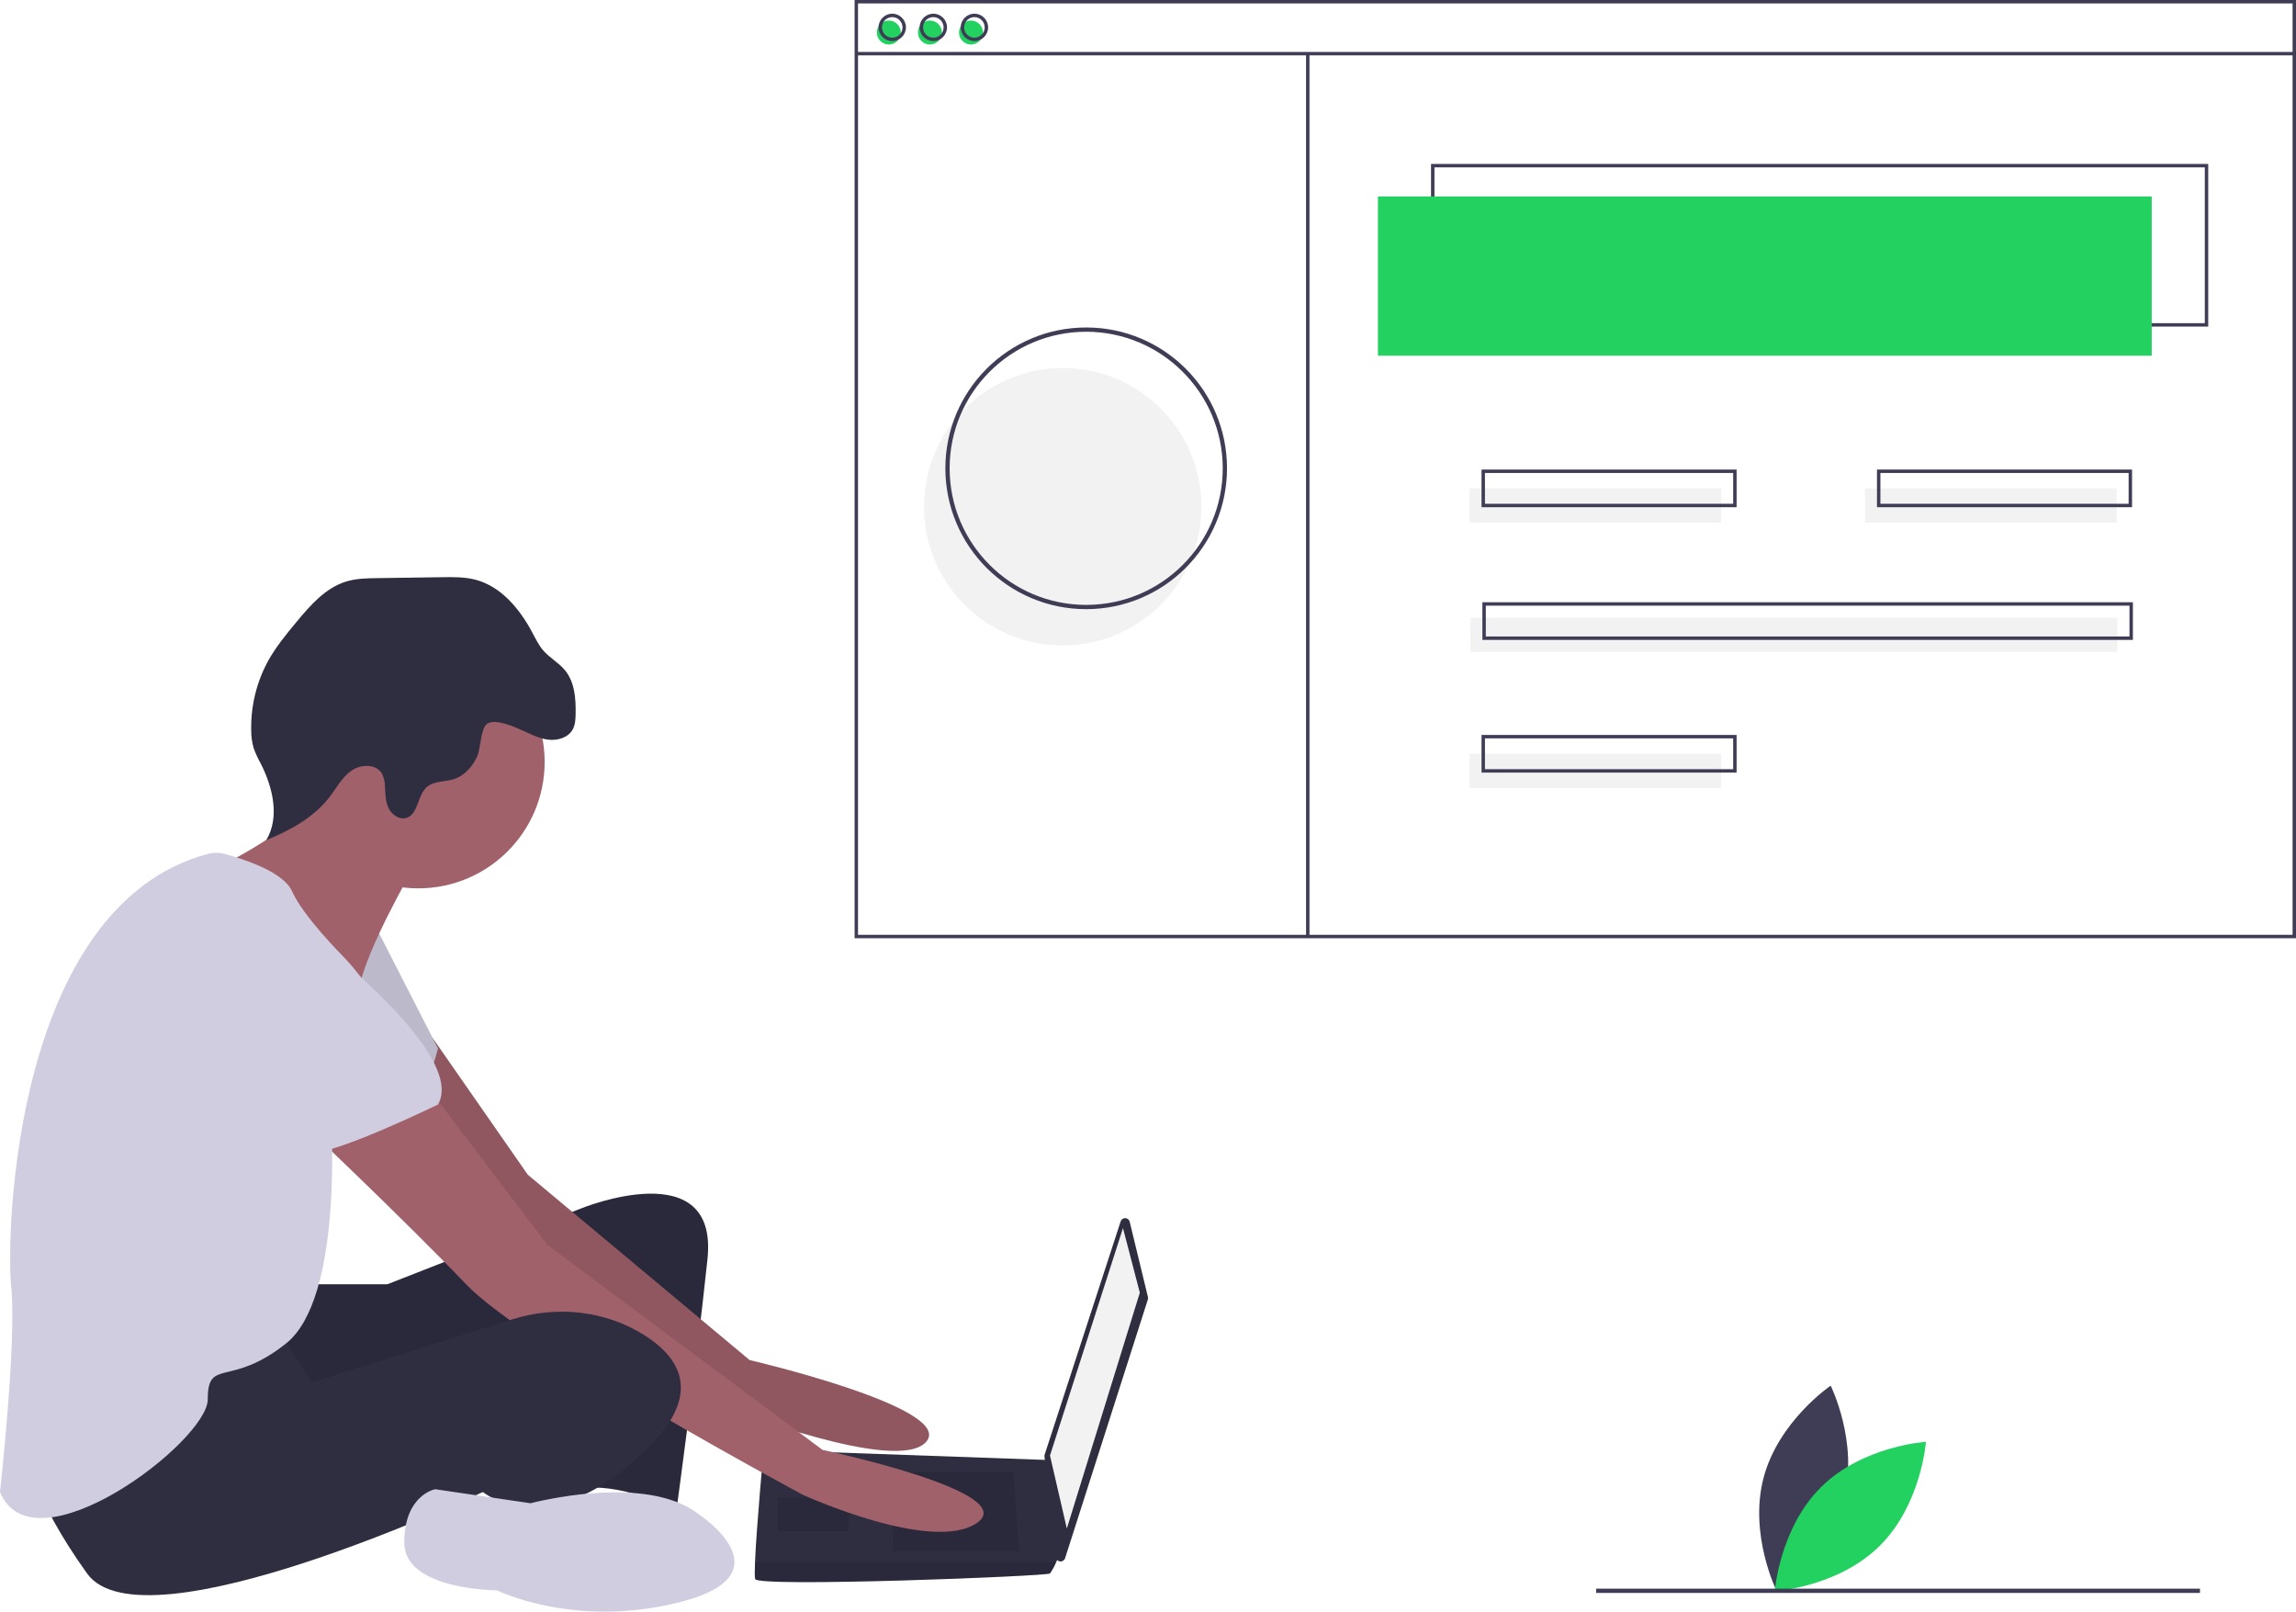
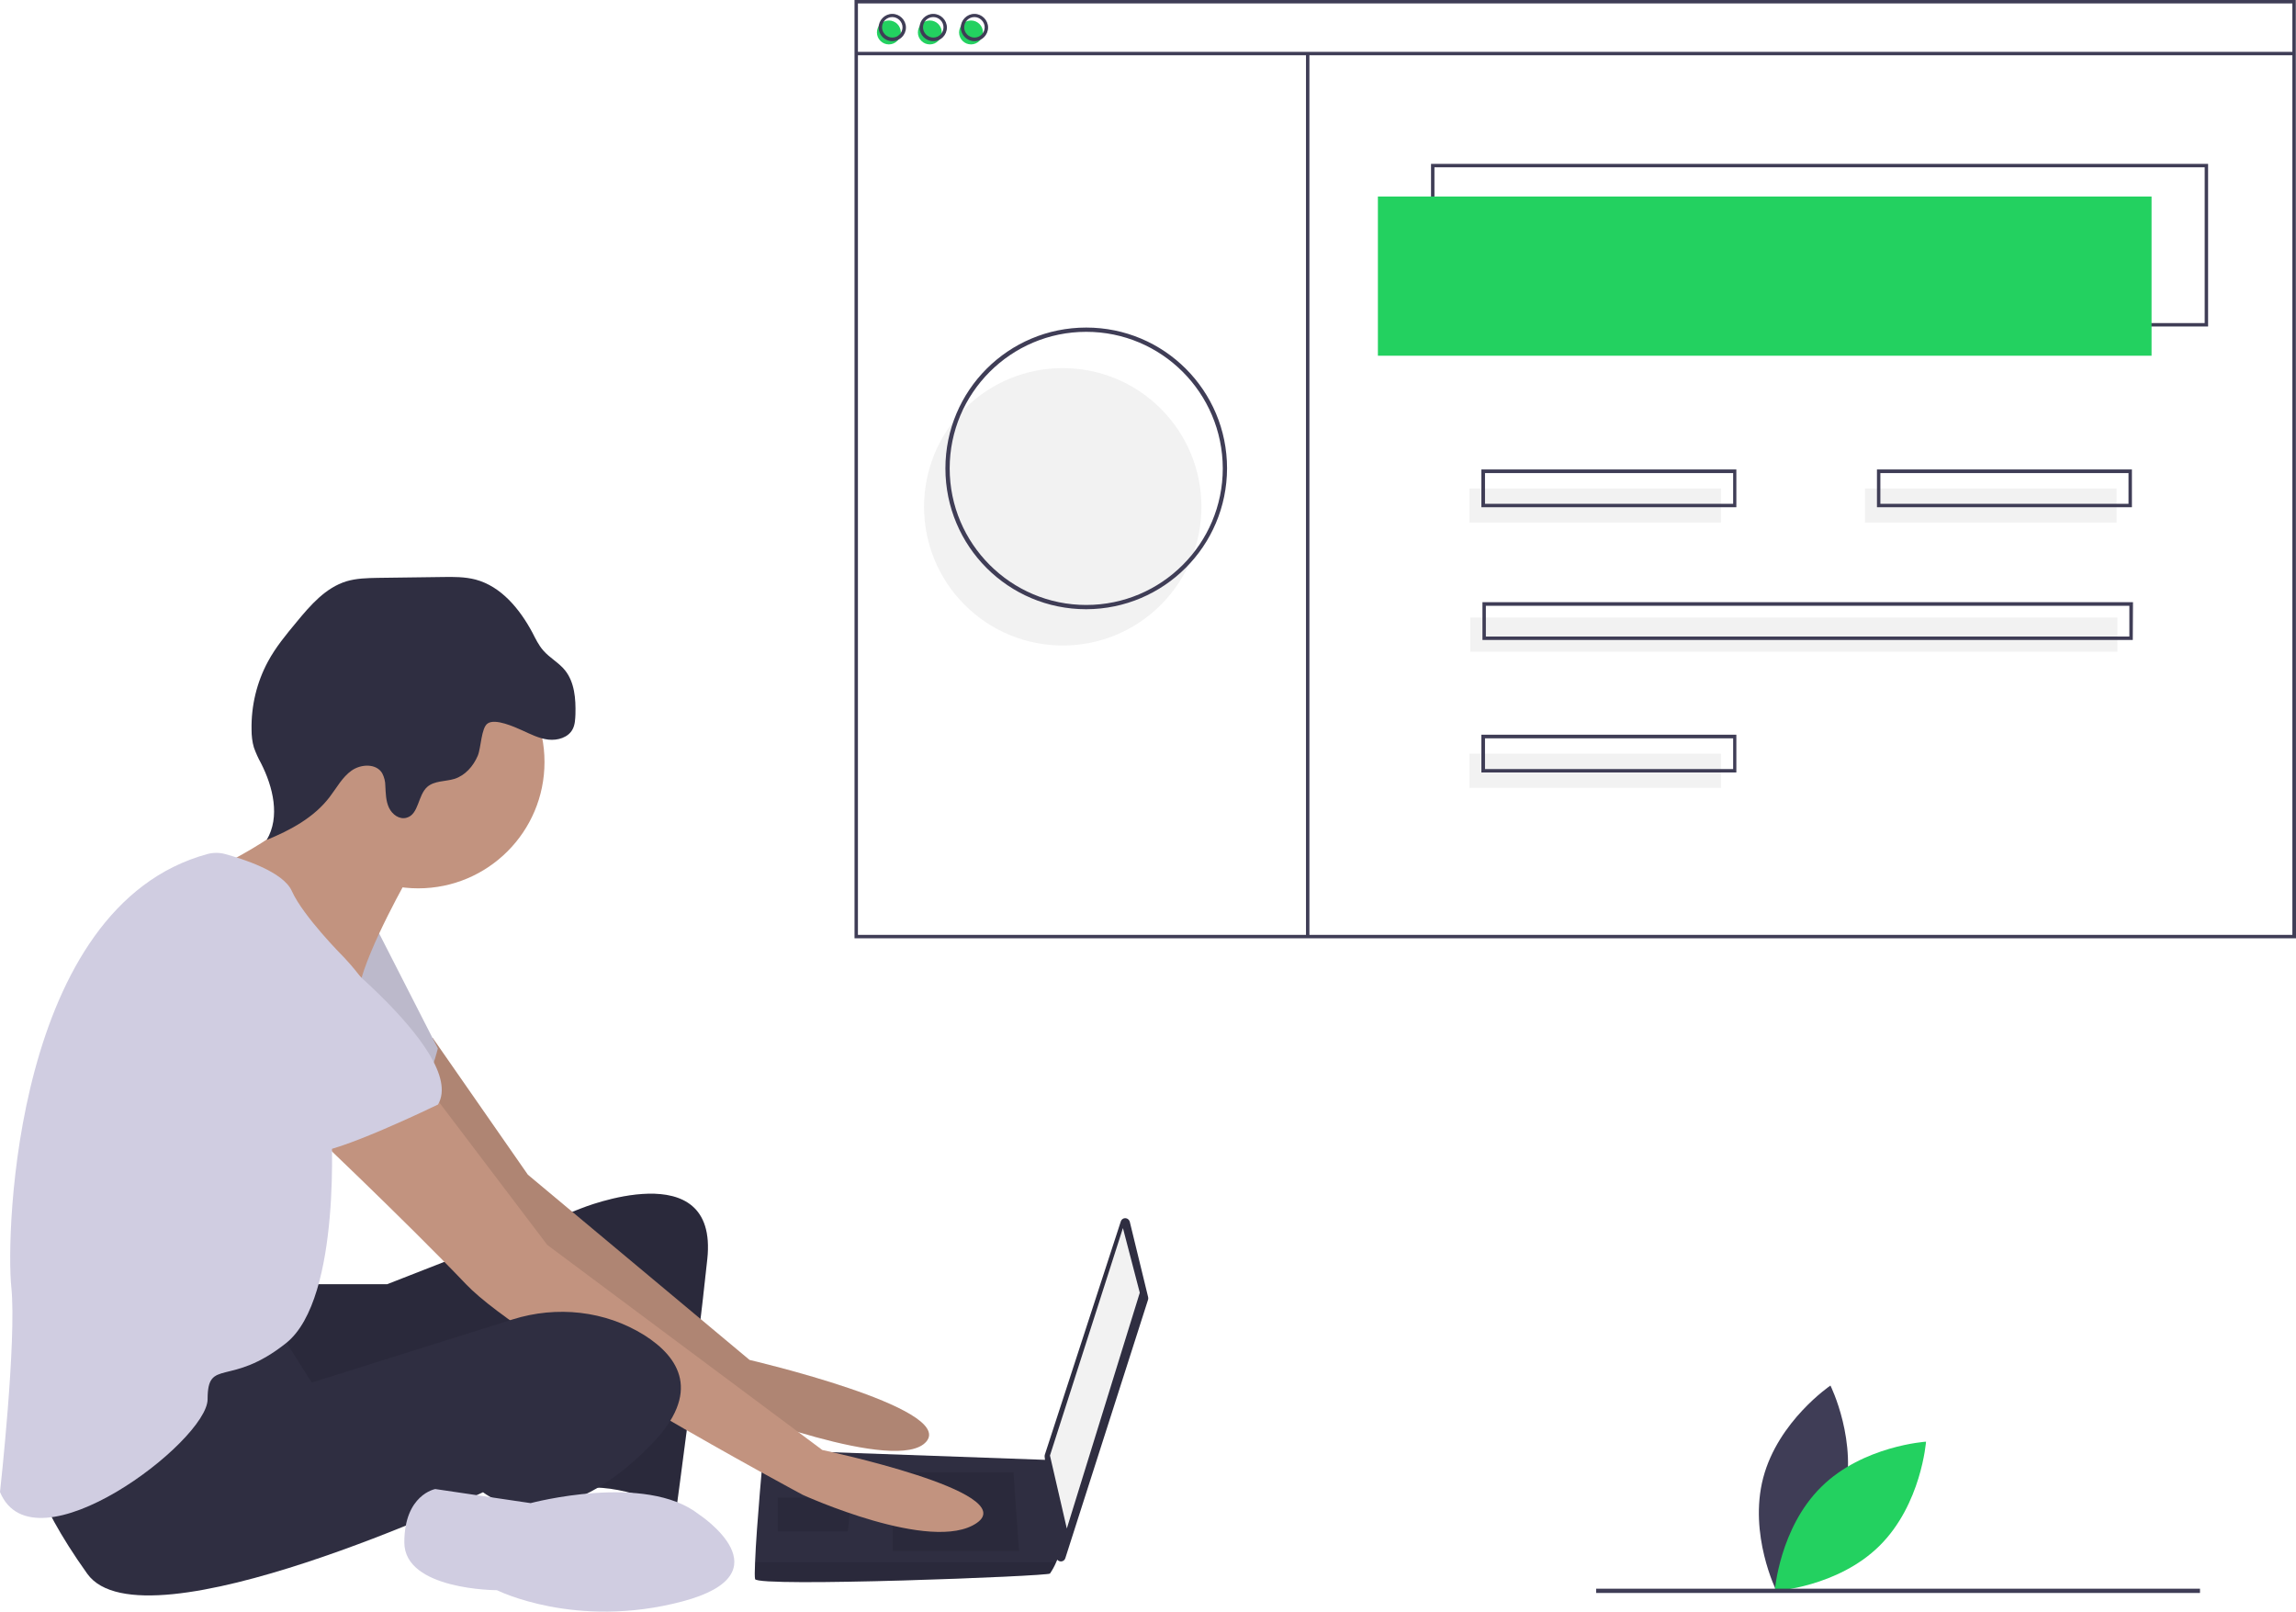
- <svg xmlns="http://www.w3.org/2000/svg" id="ade8c9af-7e2e-4eda-b5c8-b06129257226" data-name="Layer 1" width="1076.064" height="755.228" viewBox="0 0 1076.064 755.228">
-   <path d="M926.114,774.809c-6.985,26.598-31.459,43.22-31.459,43.22s-13.15-26.502-6.166-53.1,31.459-43.22,31.459-43.22S933.098,748.211,926.114,774.809Z" transform="translate(-61.96814 -72.38605)" fill="#3f3d56" />
-   <path d="M915.52,769.183c-19.563,19.327-21.751,48.831-21.751,48.831s29.528-1.831,49.091-21.159,21.751-48.831,21.751-48.831S935.082,749.855,915.52,769.183Z" transform="translate(-61.96814 -72.38605)" fill="#23d160" />
-   <path d="M206.702,674.194h36.841l90.788-35.526s64.472-26.315,59.209,23.684-14.473,117.103-14.473,117.103-28.947-13.158-44.736-9.21-5.263-80.262-5.263-80.262-128.945,61.841-140.787,53.946-14.473-63.157-14.473-63.157Z" transform="translate(-61.96814 -72.38605)" fill="#2f2e41" />
-   <path d="M206.702,674.194h36.841l90.788-35.526s64.472-26.315,59.209,23.684-14.473,117.103-14.473,117.103-28.947-13.158-44.736-9.21-5.263-80.262-5.263-80.262-128.945,61.841-140.787,53.946-14.473-63.157-14.473-63.157Z" transform="translate(-61.96814 -72.38605)" opacity="0.1" />
-   <path d="M264.746,558.82l44.586,64.059L413.277,709.72s96.051,22.368,82.893,38.157S402.751,732.088,402.751,732.088s-119.735-86.84-123.682-93.419S231.702,570.249,231.702,570.249Z" transform="translate(-61.96814 -72.38605)" fill="#a0616a" />
-   <path d="M264.746,558.82l44.586,64.059L413.277,709.72s96.051,22.368,82.893,38.157S402.751,732.088,402.751,732.088s-119.735-86.84-123.682-93.419S231.702,570.249,231.702,570.249Z" transform="translate(-61.96814 -72.38605)" opacity="0.1" />
-   <path d="M238.281,507.092l28.947,56.578s-6.579,27.631-17.105,30.263-55.262-34.21-55.262-34.21Z" transform="translate(-61.96814 -72.38605)" fill="#d0cde1" />
-   <path d="M238.281,507.092l28.947,56.578s-6.579,27.631-17.105,30.263-55.262-34.21-55.262-34.21Z" transform="translate(-61.96814 -72.38605)" opacity="0.1" />
-   <path d="M591.419,644.9,599.97,680.172a2.203,2.203,0,0,1-.043,1.19L561.14,802.574a2.203,2.203,0,0,1-4.287-.423l-5.366-47.219a2.203,2.203,0,0,1,.094-.931L587.184,644.737A2.203,2.203,0,0,1,591.419,644.9Z" transform="translate(-61.96814 -72.38605)" fill="#2f2e41" />
-   <polygon points="526.306 575.493 534.2 605.756 499.99 716.28 492.096 682.07 526.306 575.493" fill="#f2f2f2" />
-   <path d="M415.909,812.35c1.316,3.947,136.839-1.316,138.155-2.632a28.561,28.561,0,0,0,2.895-5.263c1.237-2.632,2.368-5.263,2.368-5.263L554.064,756.588l-134.208-4.763s-3.355,36.105-4.039,52.631C415.646,808.626,415.646,811.56,415.909,812.35Z" transform="translate(-61.96814 -72.38605)" fill="#2f2e41" />
-   <polygon points="474.991 689.965 477.622 726.806 418.413 726.806 418.413 689.965 474.991 689.965" opacity="0.1" />
-   <polygon points="398.677 701.806 399.03 701.736 397.361 717.596 364.467 717.596 364.467 701.806 398.677 701.806" opacity="0.1" />
-   <path d="M415.909,812.35c1.316,3.947,136.839-1.316,138.155-2.632a28.561,28.561,0,0,0,2.895-5.263H415.817C415.646,808.626,415.646,811.56,415.909,812.35Z" transform="translate(-61.96814 -72.38605)" opacity="0.1" />
-   <circle cx="196.049" cy="357.076" r="59.209" fill="#a0616a" />
-   <path d="M254.07,482.093s-19.736,34.21-23.684,52.631-59.209-36.841-59.209-36.841l-7.237-19.079s51.973-24.342,48.025-44.078S254.07,482.093,254.07,482.093Z" transform="translate(-61.96814 -72.38605)" fill="#a0616a" />
-   <path d="M264.596,584.722l53.946,71.051,128.945,96.051s93.419,19.736,72.367,34.21-81.577-13.158-81.577-13.158S308.016,703.141,280.385,674.194s-78.946-77.63-78.946-77.63Z" transform="translate(-61.96814 -72.38605)" fill="#a0616a" />
-   <path d="M192.229,695.247,208.018,720.246l94.231-29.646c20.676-6.505,43.348-4.111,61.687,7.442,16.447,10.362,26.973,26.809,3.289,51.15-47.368,48.683-78.946,22.368-78.946,22.368S129.072,846.559,102.757,809.718s-27.631-55.262-27.631-55.262S176.44,691.299,192.229,695.247Z" transform="translate(-61.96814 -72.38605)" fill="#2f2e41" />
-   <path d="M389.593,782.087s42.104,27.631-7.895,40.789-86.84-5.263-86.84-5.263-43.42,0-43.42-22.368,14.473-25,14.473-25l44.736,6.579S364.594,762.351,389.593,782.087Z" transform="translate(-61.96814 -72.38605)" fill="#d0cde1" />
-   <path d="M306.589,414.568c4.03,1.797,8.026,3.923,12.408,4.444s9.371-1.008,11.444-4.903c1.12-2.104,1.248-4.578,1.3-6.961.158-7.225-.364-15.036-4.943-20.627-2.914-3.559-7.167-5.802-10.184-9.274-2.161-2.488-3.599-5.503-5.148-8.411-5.866-11.017-14.551-21.606-26.622-24.782-5.04-1.326-10.328-1.262-15.539-1.188l-30.397.429c-4.919.069-9.914.15-14.623,1.574-9.784,2.958-16.908,11.186-23.432,19.054-4.881,5.887-9.775,11.834-13.439,18.547a65.079,65.079,0,0,0-7.714,31.887,29.833,29.833,0,0,0,1.093,8.437,46.822,46.822,0,0,0,3.316,7.284c5.7,11.197,9.085,25.182,2.665,35.983,11.152-4.555,22.186-10.528,29.542-20.068,3.291-4.267,5.872-9.263,10.258-12.395s11.532-3.403,14.346,1.193a12.857,12.857,0,0,1,1.451,6.022c.206,3.45.2,7.033,1.663,10.164s4.947,5.658,8.273,4.721c5.729-1.614,5.18-10.406,9.593-14.4,3.351-3.033,8.521-2.453,12.826-3.83,5.016-1.604,8.779-5.95,10.924-10.759,1.63-3.656,1.606-13.223,4.691-15.203C294.208,409.022,303.004,412.969,306.589,414.568Z" transform="translate(-61.96814 -72.38605)" fill="#2f2e41" />
-   <path d="M159.24,472.562a15.616,15.616,0,0,1,8.128.021c8.446,2.268,27.38,8.27,31.44,17.405,5.263,11.842,23.684,30.263,23.684,30.263s25,25,19.736,42.104-25,36.841-25,36.841,5.263,81.577-21.052,102.63-36.841,6.579-36.841,26.315S77.757,809.718,61.968,771.561c0,0,7.895-71.051,5.263-96.051C64.638,650.871,68.434,497.145,159.24,472.562Z" transform="translate(-61.96814 -72.38605)" fill="#d0cde1" />
-   <path d="M201.439,505.777s80.262,59.209,65.788,84.209c0,0-48.683,23.684-59.209,22.368s-51.315-47.368-61.841-51.315S130.388,486.04,201.439,505.777Z" transform="translate(-61.96814 -72.38605)" fill="#d0cde1" />
-   <circle cx="498.064" cy="237.458" r="65" fill="#f2f2f2" />
-   <path d="M1096.898,225.427H732.649V149.207H1096.898ZM734.254,223.822h361.039v-73.01H734.254Z" transform="translate(-61.96814 -72.38605)" fill="#3f3d56" />
-   <rect x="645.809" y="92.065" width="362.644" height="74.615" fill="#23d160" />
-   <circle cx="416.565" cy="15.244" r="5.616" fill="#23d160" />
-   <circle cx="435.82" cy="15.244" r="5.616" fill="#23d160" />
-   <circle cx="455.076" cy="15.244" r="5.616" fill="#23d160" />
-   <path d="M1138.032,512.052H462.487V72.386h675.545Zm-673.94-1.605h672.336V73.991H464.092Z" transform="translate(-61.96814 -72.38605)" fill="#3f3d56" />
-   <rect x="401.321" y="24.338" width="673.94" height="1.605" fill="#3f3d56" />
-   <path d="M480.138,91.641a6.418,6.418,0,1,1,6.418-6.418A6.426,6.426,0,0,1,480.138,91.641Zm0-11.232a4.814,4.814,0,1,0,4.814,4.814A4.819,4.819,0,0,0,480.138,80.409Z" transform="translate(-61.96814 -72.38605)" fill="#3f3d56" />
-   <path d="M499.393,91.641a6.418,6.418,0,1,1,6.418-6.418A6.426,6.426,0,0,1,499.393,91.641Zm0-11.232a4.814,4.814,0,1,0,4.814,4.814A4.819,4.819,0,0,0,499.393,80.409Z" transform="translate(-61.96814 -72.38605)" fill="#3f3d56" />
-   <path d="M518.649,91.641A6.418,6.418,0,1,1,525.067,85.223,6.426,6.426,0,0,1,518.649,91.641Zm0-11.232a4.814,4.814,0,1,0,4.814,4.814A4.819,4.819,0,0,0,518.649,80.409Z" transform="translate(-61.96814 -72.38605)" fill="#3f3d56" />
-   <rect x="612.109" y="25.14" width="1.605" height="414.346" fill="#3f3d56" />
-   <rect x="688.733" y="228.859" width="117.94" height="16.046" fill="#f2f2f2" />
-   <rect x="874.067" y="228.859" width="117.94" height="16.046" fill="#f2f2f2" />
-   <path d="M875.861,310.07H756.317V292.42H875.861Zm-117.94-1.605H874.257V294.024H757.922Z" transform="translate(-61.96814 -72.38605)" fill="#3f3d56" />
-   <rect x="688.733" y="353.217" width="117.94" height="16.046" fill="#f2f2f2" />
-   <path d="M875.861,434.428H756.317V416.778H875.861Zm-117.94-1.605H874.257V418.382H757.922Z" transform="translate(-61.96814 -72.38605)" fill="#3f3d56" />
-   <rect x="689.134" y="289.433" width="303.273" height="16.046" fill="#f2f2f2" />
-   <path d="M1061.596,372.249H756.718V354.599h304.878ZM758.323,370.645h301.669V356.203H758.323Z" transform="translate(-61.96814 -72.38605)" fill="#3f3d56" />
-   <path d="M1061.195,310.07H941.651V292.42H1061.195Zm-117.94-1.605h116.335V294.024H943.255Z" transform="translate(-61.96814 -72.38605)" fill="#3f3d56" />
-   <path d="M571.032,357.844a66,66,0,1,1,66-66A66.075,66.075,0,0,1,571.032,357.844Zm0-130a64,64,0,1,0,64,64A64.073,64.073,0,0,0,571.032,227.844Z" transform="translate(-61.96814 -72.38605)" fill="#3f3d56" />
-   <rect x="748.064" y="744.458" width="283" height="2" fill="#3f3d56" />
+ <svg xmlns="http://www.w3.org/2000/svg" version="1.1" id="ade8c9af-7e2e-4eda-b5c8-b06129257226" x="0px" y="0px" viewBox="0 0 1076.1 755.2" style="enable-background:new 0 0 1076.1 755.2;" xml:space="preserve">
+   <style type="text/css">
+ 	.st0{fill:#3F3D56;}
+ 	.st1{fill:#23D160;}
+ 	.st2{fill:#2F2E41;}
+ 	.st3{opacity:0.1;enable-background:new    ;}
+ 	.st4{fill:#C2937F;}
+ 	.st5{fill:#D0CDE1;}
+ 	.st6{fill:#F2F2F2;}
+ </style>
+   <path class="st0" d="M864.1,702.4c-7,26.6-31.5,43.2-31.5,43.2s-13.2-26.5-6.2-53.1s31.5-43.2,31.5-43.2S871.1,675.8,864.1,702.4z" />
+   <path class="st1" d="M853.6,696.8c-19.6,19.3-21.8,48.8-21.8,48.8s29.5-1.8,49.1-21.2s21.8-48.8,21.8-48.8S873.1,677.5,853.6,696.8z  " />
+   <path class="st2" d="M144.7,601.8h36.8l90.8-35.5c0,0,64.5-26.3,59.2,23.7S317,707.1,317,707.1s-28.9-13.2-44.7-9.2  s-5.3-80.3-5.3-80.3s-128.9,61.8-140.8,53.9s-14.5-63.2-14.5-63.2L144.7,601.8z" />
+   <path class="st3" d="M144.7,601.8h36.8l90.8-35.5c0,0,64.5-26.3,59.2,23.7S317,707.1,317,707.1s-28.9-13.2-44.7-9.2  s-5.3-80.3-5.3-80.3s-128.9,61.8-140.8,53.9s-14.5-63.2-14.5-63.2L144.7,601.8z" />
+   <path class="st4" d="M202.8,486.4l44.6,64.1l103.9,86.8c0,0,96.1,22.4,82.9,38.2s-93.4-15.8-93.4-15.8S221,572.9,217.1,566.3  s-47.4-68.4-47.4-68.4L202.8,486.4z" />
+   <path class="st3" d="M202.8,486.4l44.6,64.1l103.9,86.8c0,0,96.1,22.4,82.9,38.2s-93.4-15.8-93.4-15.8S221,572.9,217.1,566.3  s-47.4-68.4-47.4-68.4L202.8,486.4z" />
+   <path class="st5" d="M176.3,434.7l28.9,56.6c0,0-6.6,27.6-17.1,30.3s-55.3-34.2-55.3-34.2L176.3,434.7z" />
+   <path class="st3" d="M176.3,434.7l28.9,56.6c0,0-6.6,27.6-17.1,30.3s-55.3-34.2-55.3-34.2L176.3,434.7z" />
+   <path class="st2" d="M529.5,572.5l8.6,35.3c0.1,0.4,0.1,0.8,0,1.2l-38.8,121.2c-0.4,1.2-1.6,1.8-2.8,1.4c-0.8-0.3-1.4-1-1.5-1.8  l-5.4-47.2c0-0.3,0-0.6,0.1-0.9l35.6-109.3c0.4-1.2,1.6-1.8,2.8-1.4C528.7,571.2,529.3,571.8,529.5,572.5z" />
+   <polygon class="st6" points="526.3,575.5 534.2,605.8 500,716.3 492.1,682.1 " />
+   <path class="st2" d="M353.9,740c1.3,3.9,136.8-1.3,138.2-2.6c1.1-1.6,2.1-3.4,2.9-5.3c1.2-2.6,2.4-5.3,2.4-5.3l-5.3-42.6l-134.2-4.8  c0,0-3.4,36.1-4,52.6C353.7,736.2,353.7,739.2,353.9,740z" />
+   <polygon class="st3" points="475,690 477.6,726.8 418.4,726.8 418.4,690 " />
+   <polygon class="st3" points="398.7,701.8 399,701.7 397.4,717.6 364.5,717.6 364.5,701.8 " />
+   <path class="st3" d="M353.9,740c1.3,3.9,136.8-1.3,138.2-2.6c1.1-1.6,2.1-3.4,2.9-5.3H353.8C353.7,736.2,353.7,739.2,353.9,740z" />
+   <circle class="st4" cx="196" cy="357.1" r="59.2" />
+   <path class="st4" d="M192.1,409.7c0,0-19.7,34.2-23.7,52.6s-59.2-36.8-59.2-36.8l-7.2-19.1c0,0,52-24.3,48-44.1  S192.1,409.7,192.1,409.7z" />
+   <path class="st4" d="M202.6,512.3l53.9,71.1l128.9,96.1c0,0,93.4,19.7,72.4,34.2s-81.6-13.2-81.6-13.2S246,630.8,218.4,601.8  s-78.9-77.6-78.9-77.6L202.6,512.3z" />
+   <path class="st2" d="M130.3,622.9l15.8,25l94.2-29.6c20.7-6.5,43.3-4.1,61.7,7.4c16.4,10.4,27,26.8,3.3,51.2  c-47.4,48.7-78.9,22.4-78.9,22.4s-159.2,75-185.5,38.2s-27.6-55.3-27.6-55.3S114.5,618.9,130.3,622.9z" />
+   <path class="st5" d="M327.6,709.7c0,0,42.1,27.6-7.9,40.8s-86.8-5.3-86.8-5.3s-43.4,0-43.4-22.4s14.5-25,14.5-25l44.7,6.6  C248.7,704.4,302.6,690,327.6,709.7z" />
+   <path class="st2" d="M244.6,342.2c4,1.8,8,3.9,12.4,4.4s9.4-1,11.4-4.9c1.1-2.1,1.2-4.6,1.3-7c0.2-7.2-0.4-15-4.9-20.6  c-2.9-3.6-7.2-5.8-10.2-9.3c-2.2-2.5-3.6-5.5-5.1-8.4c-5.9-11-14.6-21.6-26.6-24.8c-5-1.3-10.3-1.3-15.5-1.2l-30.4,0.4  c-4.9,0.1-9.9,0.2-14.6,1.6c-9.8,3-16.9,11.2-23.4,19.1c-4.9,5.9-9.8,11.8-13.4,18.5c-5.3,9.8-7.9,20.8-7.7,31.9  c0,2.9,0.3,5.7,1.1,8.4c0.9,2.5,2,5,3.3,7.3c5.7,11.2,9.1,25.2,2.7,36c11.2-4.6,22.2-10.5,29.5-20.1c3.3-4.3,5.9-9.3,10.3-12.4  s11.5-3.4,14.3,1.2c1,1.9,1.5,3.9,1.5,6c0.2,3.4,0.2,7,1.7,10.2s4.9,5.7,8.3,4.7c5.7-1.6,5.2-10.4,9.6-14.4c3.4-3,8.5-2.5,12.8-3.8  c5-1.6,8.8-5.9,10.9-10.8c1.6-3.7,1.6-13.2,4.7-15.2C232.2,336.6,241,340.6,244.6,342.2z" />
+   <path class="st5" d="M97.3,400.2c2.7-0.7,5.5-0.7,8.1,0c8.4,2.3,27.4,8.3,31.4,17.4c5.3,11.8,23.7,30.3,23.7,30.3s25,25,19.7,42.1  s-25,36.8-25,36.8s5.3,81.6-21.1,102.6s-36.8,6.6-36.8,26.3S15.8,737.3,0,699.2c0,0,7.9-71.1,5.3-96.1  C2.7,578.5,6.5,424.8,97.3,400.2z" />
+   <path class="st5" d="M139.5,433.4c0,0,80.3,59.2,65.8,84.2c0,0-48.7,23.7-59.2,22.4s-51.3-47.4-61.8-51.3S68.4,413.7,139.5,433.4z" />
+   <ellipse transform="matrix(0.7071 -0.7071 0.7071 0.7071 -22.0477 421.772)" class="st6" cx="498.1" cy="237.5" rx="65" ry="65" />
+   <path class="st0" d="M1034.9,153H670.7V76.8h364.2V153z M672.3,151.4h361v-73h-361L672.3,151.4L672.3,151.4z" />
+   <rect x="645.8" y="92.1" class="st1" width="362.6" height="74.6" />
+   <circle class="st1" cx="416.6" cy="15.2" r="5.6" />
+   <circle class="st1" cx="435.8" cy="15.2" r="5.6" />
+   <circle class="st1" cx="455.1" cy="15.2" r="5.6" />
+   <path class="st0" d="M1076.1,439.7H400.5V0H1076L1076.1,439.7L1076.1,439.7z M402.1,438.1h672.3V1.6H402.1V438.1z" />
+   <rect x="401.3" y="24.3" class="st0" width="673.9" height="1.6" />
+   <path class="st0" d="M418.2,19.3c-3.5,0-6.4-2.9-6.4-6.4s2.9-6.4,6.4-6.4s6.4,2.9,6.4,6.4S421.7,19.3,418.2,19.3z M418.2,8  c-2.7,0-4.8,2.2-4.8,4.8s2.2,4.8,4.8,4.8c2.7,0,4.8-2.2,4.8-4.8S420.8,8,418.2,8z" />
+   <path class="st0" d="M437.4,19.3c-3.5,0-6.4-2.9-6.4-6.4s2.9-6.4,6.4-6.4s6.4,2.9,6.4,6.4S441,19.3,437.4,19.3z M437.4,8  c-2.7,0-4.8,2.2-4.8,4.8s2.2,4.8,4.8,4.8c2.7,0,4.8-2.2,4.8-4.8C442.2,10.2,440.1,8,437.4,8z" />
+   <path class="st0" d="M456.7,19.3c-3.5,0-6.4-2.9-6.4-6.4s2.9-6.4,6.4-6.4s6.4,2.9,6.4,6.4l0,0C463.1,16.4,460.2,19.3,456.7,19.3z   M456.7,8c-2.7,0-4.8,2.2-4.8,4.8c0,2.7,2.2,4.8,4.8,4.8c2.7,0,4.8-2.2,4.8-4.8l0,0C461.5,10.2,459.3,8,456.7,8z" />
+   <rect x="612.1" y="25.1" class="st0" width="1.6" height="414.3" />
+   <rect x="688.7" y="228.9" class="st6" width="117.9" height="16" />
+   <rect x="874.1" y="228.9" class="st6" width="117.9" height="16" />
+   <path class="st0" d="M813.9,237.7H694.3V220h119.5v17.7H813.9z M696,236.1h116.3v-14.4H696V236.1z" />
+   <rect x="688.7" y="353.2" class="st6" width="117.9" height="16" />
+   <path class="st0" d="M813.9,362H694.3v-17.7h119.5V362H813.9z M696,360.4h116.3V346H696V360.4z" />
+   <rect x="689.1" y="289.4" class="st6" width="303.3" height="16" />
+   <path class="st0" d="M999.6,299.9H694.8v-17.7h304.9L999.6,299.9L999.6,299.9z M696.4,298.3H998v-14.4H696.4V298.3z" />
+   <path class="st0" d="M999.2,237.7H879.7V220h119.5V237.7z M881.3,236.1h116.3v-14.4H881.3V236.1z" />
+   <path class="st0" d="M509.1,285.5c-36.5,0-66-29.5-66-66s29.5-66,66-66s66,29.5,66,66C575,255.9,545.5,285.4,509.1,285.5z   M509.1,155.5c-35.3,0-64,28.7-64,64s28.7,64,64,64s64-28.7,64-64C573,184.1,544.4,155.5,509.1,155.5z" />
+   <rect x="748.1" y="744.5" class="st0" width="283" height="2" />
</svg>
